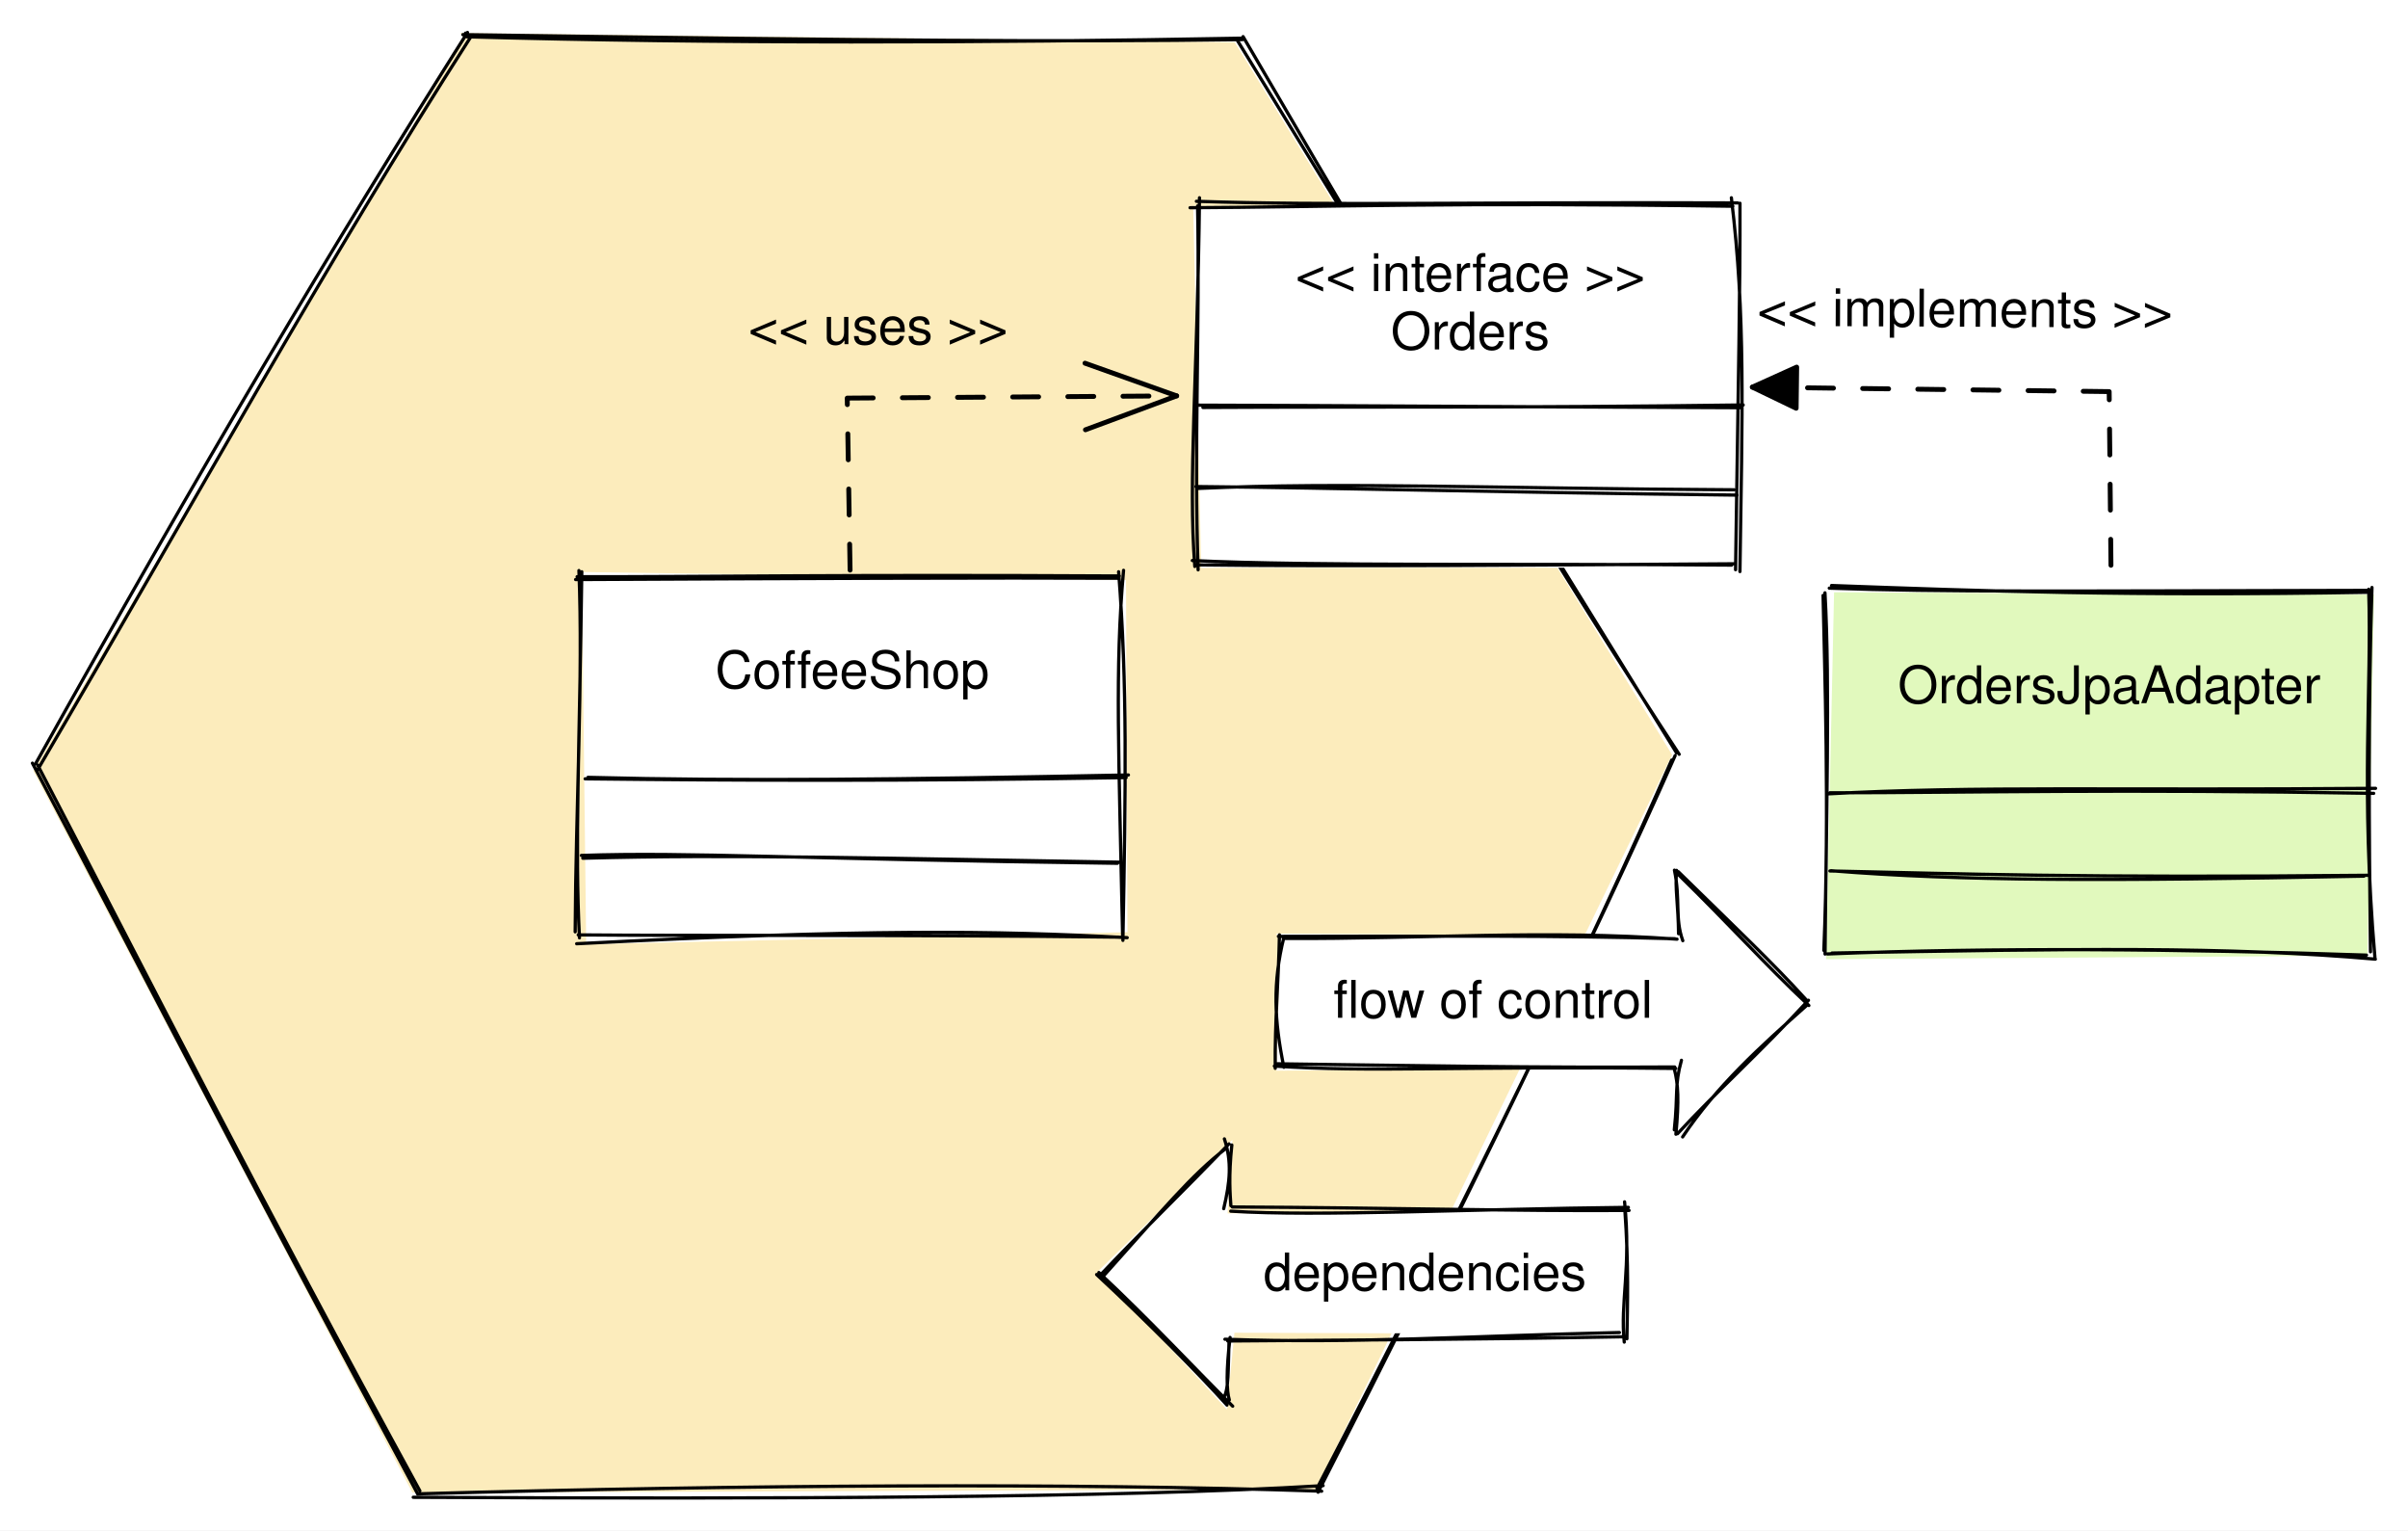
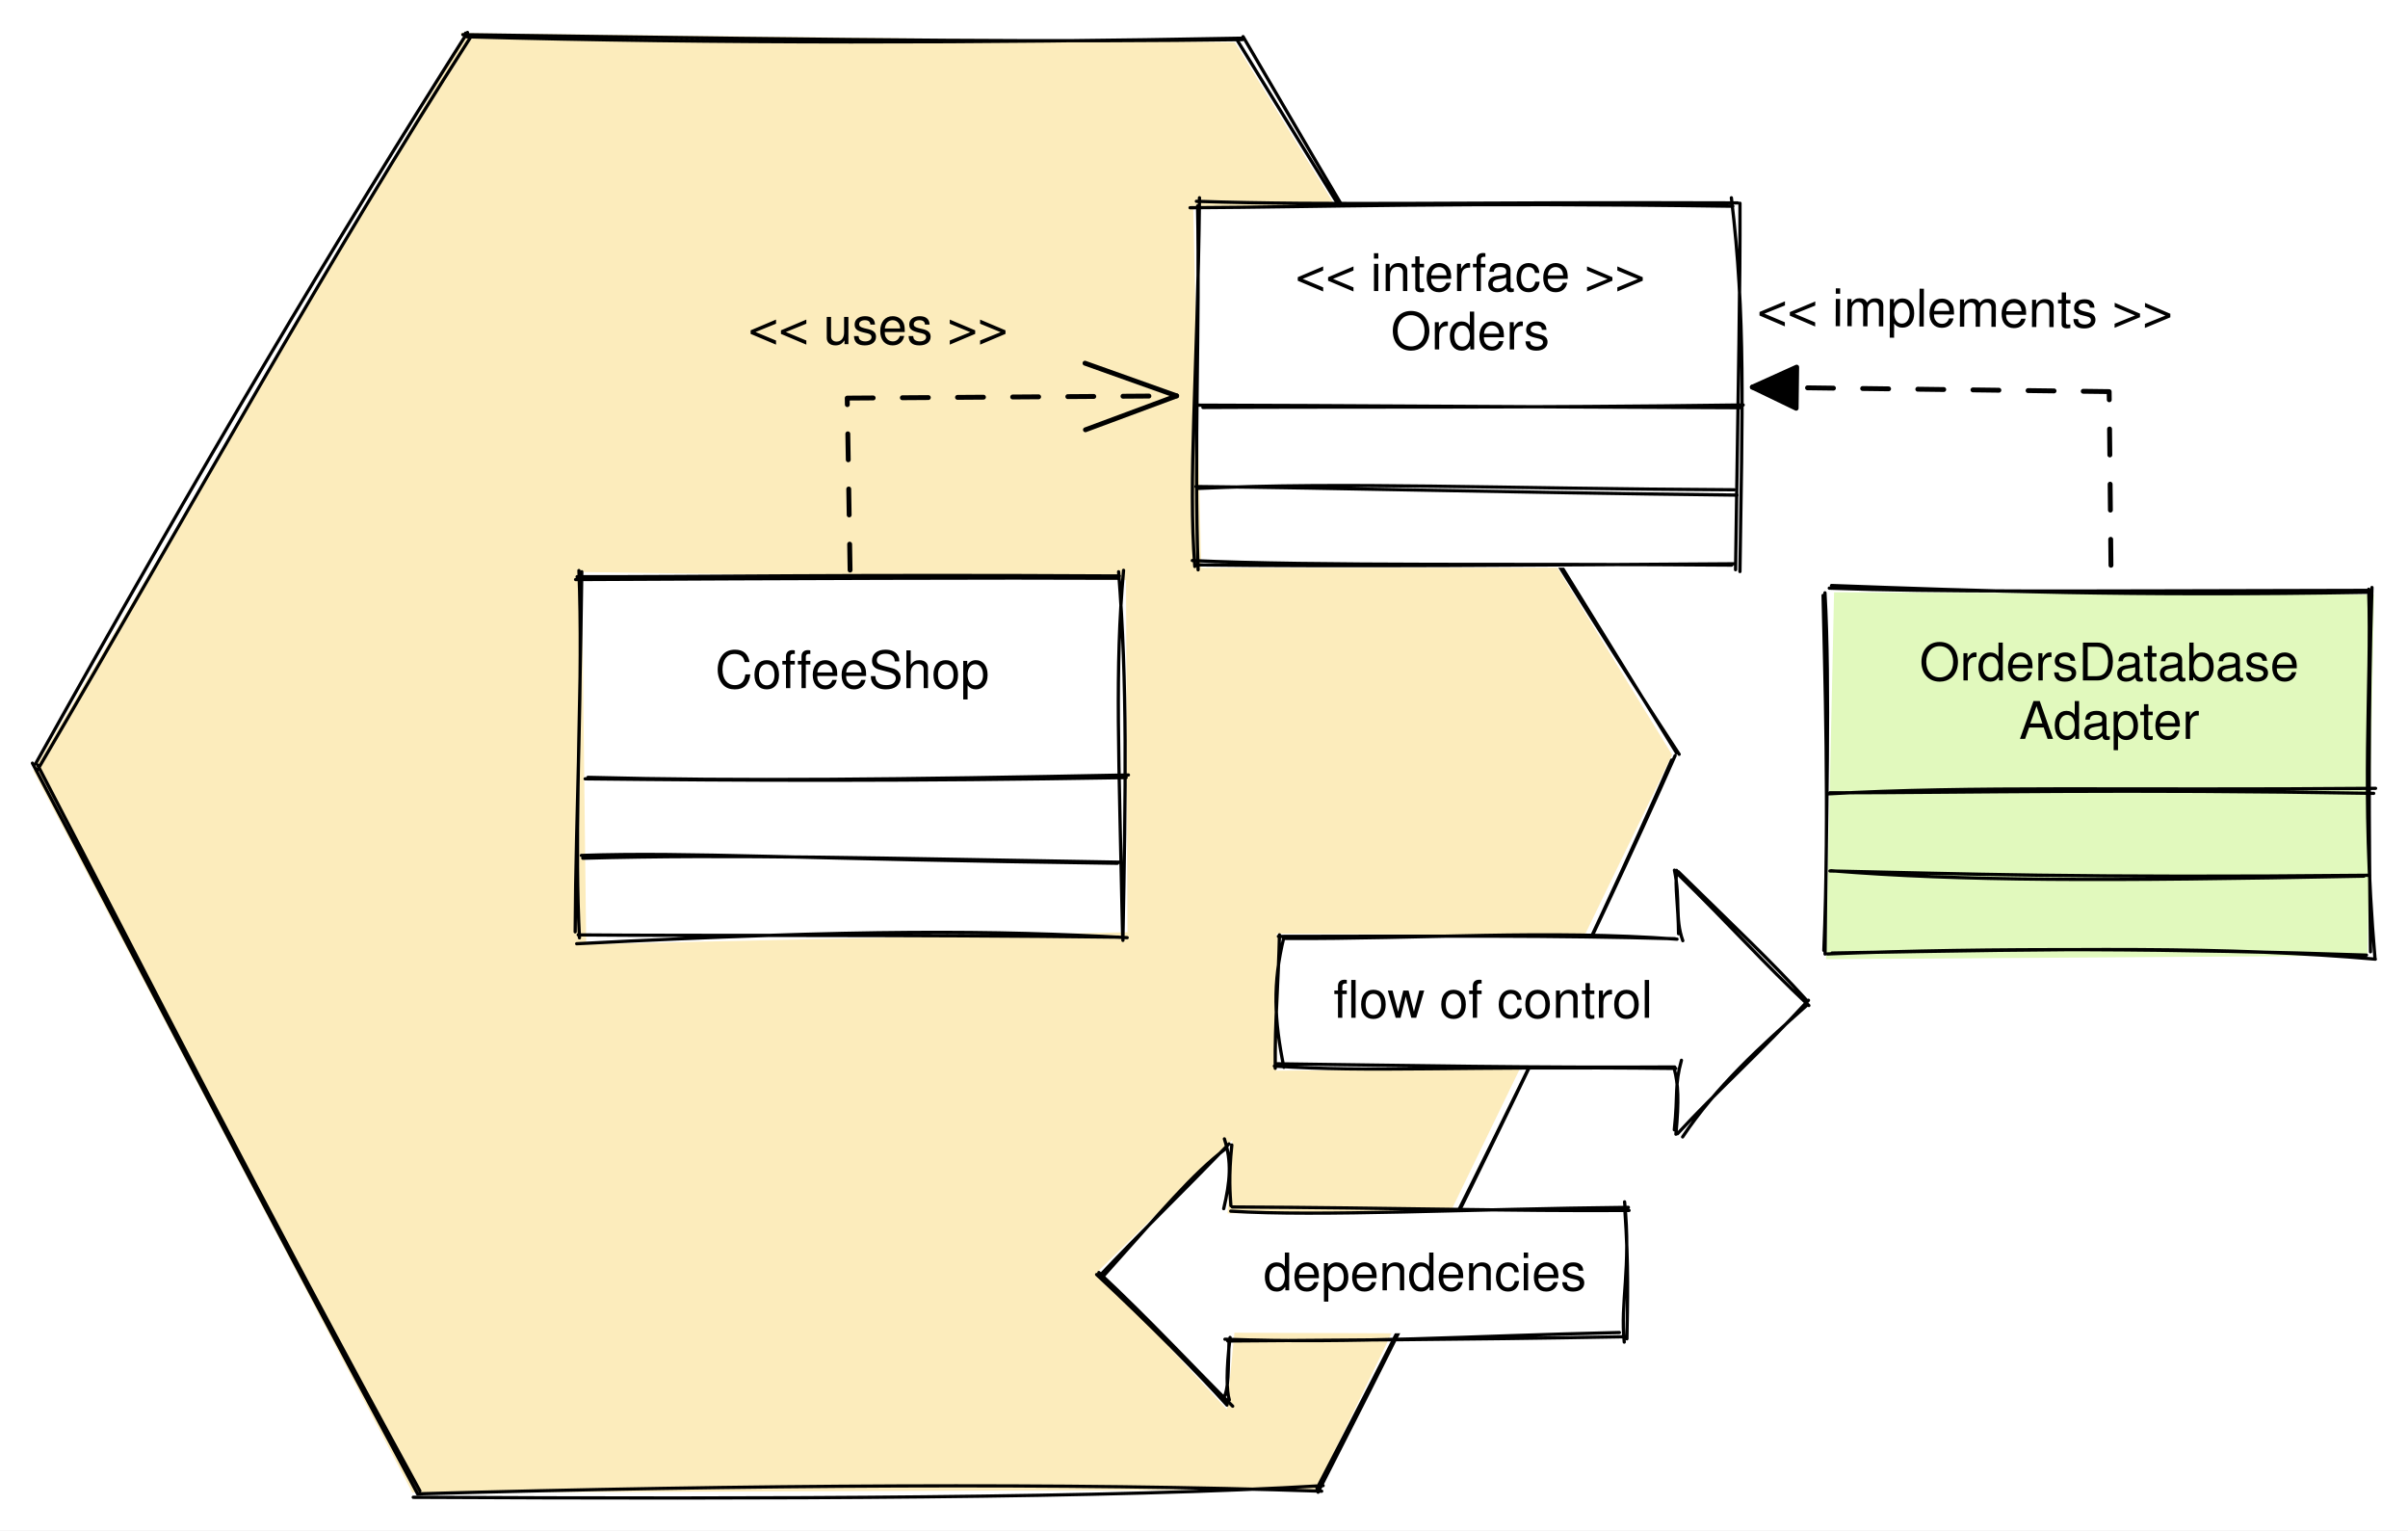
<svg xmlns="http://www.w3.org/2000/svg" version="1.1" viewBox="0 0 742.281 471.626" width="742.281" height="471.626">
  <defs>
    <style class="style-fonts">
      @font-face {
        font-family: "Virgil";
        src: url("https://excalidraw.com/Virgil.woff2");
      }
      @font-face {
        font-family: "Cascadia";
        src: url("https://excalidraw.com/Cascadia.woff2");
      }
    </style>
  </defs>
  <rect x="0" y="0" width="742.281" height="471.626" fill="#ffffff" />
  <g stroke-linecap="round">
    <g transform="translate(143.4979 10.20512) rotate(0 120.3104 225.6078)" fill-rule="evenodd">
      <path d="M-0.51 1.6 L-133.22 227.35 L-16.37 449.76 L262.14 448.77 L371.95 222.4 L237.13 2.8 L-1.61 -0.03" stroke="none" stroke-width="0" fill="#fcecbc" fill-rule="evenodd" />
      <path d="M1.57 1.25 C-43.22 71.07, -83.17 143.91, -131.94 227.07 M0.61 -0.21 C-41.3 65.94, -80.74 132.46, -132.52 225.14 M-131.89 225.55 C-97.34 291.96, -63.28 359.28, -14.07 449.22 M-133.5 224.97 C-102.25 284.11, -72.17 343.34, -14.89 449.9 M-16.11 451.2 C94.68 451.77, 200.26 451.46, 264.36 447.61 M-14.82 450.14 C86.03 447.34, 186.92 446.72, 263.92 449.32 M262.81 449.63 C305.4 366.25, 347.07 280.77, 371.8 224.01 M262.47 448.46 C306.33 364.17, 348.65 277.41, 372.88 222.63 M373.29 221.77 C324.03 141.9, 273.03 59.64, 237.68 1.85 M374.12 222.24 C337.98 166.94, 302.55 109.03, 239.69 1.08 M239.93 1.55 C159.45 3.06, 77.36 3.27, 0.34 1.13 M239.49 2 C184.74 2.74, 130.14 2.36, -0.83 0.47 M0 0 C0 0, 0 0, 0 0 M0 0 C0 0, 0 0, 0 0" stroke="#000000" stroke-width="1" fill="none" />
    </g>
  </g>
  <mask />
  <g stroke-linecap="round" transform="translate(178.7122 177.0626) rotate(0 83.5 56)">
    <path d="M0.64 -0.79 L168.39 1.69 L168.84 110.2 L1.99 113.91" stroke="none" stroke-width="0" fill="#ffffff" />
    <path d="M-1.28 1.53 C64.52 1.2, 129.71 0.94, 166.06 1.13 M-0.81 0.66 C39.58 0.72, 78.41 -0.04, 166.34 0.43 M167.63 -1.31 C164.92 29.11, 166.19 55.33, 167.35 111.71 M166.11 -0.87 C168.82 33.83, 168.3 65.14, 167.43 112.72 M168.75 111.89 C128.14 109.66, 87.63 109.19, -0.95 113.76 M166.15 111.73 C101.74 110.93, 35.7 111.37, -0.47 111.03 M-1.41 110.09 C-1.23 71.71, 1.07 31.86, -0.25 -1.24 M-0.09 111.94 C-1.53 83.81, -0.07 53.94, 0.63 -0.87" stroke="#000000" stroke-width="1" fill="none" />
  </g>
  <g stroke-linecap="round">
    <g transform="translate(179.7122 240.0626) rotate(0 84.39852 -0.4352093)">
      <path d="M1.53 -0.51 C48.96 0.71, 98.1 0.13, 168.13 -1.25 M0.66 -0.06 C50.27 0.48, 99.37 0.7, 167.43 -0.44" stroke="#000000" stroke-width="1" fill="none" />
    </g>
  </g>
  <mask />
  <g stroke-linecap="round">
    <g transform="translate(179.7122 264.0626) rotate(0 82.52032 0.6059921)">
      <path d="M-0.51 -0.45 C32.99 -1.58, 65.76 0.67, 164.75 1.97 M-0.06 0.41 C45.9 -0.88, 92.9 0.46, 165.56 1.63" stroke="#000000" stroke-width="1" fill="none" />
    </g>
  </g>
  <mask />
-   <g transform="translate(220.2122 198.0626) rotate(0 42.5 9)">
-     <text x="42.5" y="14" font-family="Helvetica, Segoe UI Emoji" font-size="16px" fill="#000000" text-anchor="middle" style="white-space: pre;" direction="ltr">CoffeeShop</text>
+   <g transform="translate(219.7122 198.0626) rotate(0 43 9)">
+     <text x="43" y="14" font-family="Helvetica, Segoe UI Emoji" font-size="16px" fill="#000000" text-anchor="middle" style="white-space: pre;" direction="ltr">CoffeeShop</text>
  </g>
  <g stroke-linecap="round" transform="translate(563.4548 181.6826) rotate(0 83.5 56)">
    <path d="M1.91 0.83 L168.37 1.55 L166.33 112.79 L-0.55 113.91" stroke="none" stroke-width="0" fill="#e1f9bd" />
    <path d="M1.13 -1.25 C47.12 0.42, 92.68 2.11, 166.88 0.83 M0.43 -0.44 C35.1 0.81, 71.26 0.44, 166.17 0.25 M166.71 -0.1 C167.72 31.13, 164.16 61.04, 168.64 113.54 M167.72 -0.64 C166.55 35.96, 166.79 73.77, 167.26 111.63 M168.76 113.89 C123.51 109.91, 75.44 110.66, 1.26 112.01 M166.03 112.65 C109.49 110.7, 49.67 110.26, -0.16 112.29 M-1.24 111.2 C0.52 68.52, -1.06 22.62, -1.48 1.8 M-0.87 112.32 C-0.54 71.03, 0.7 29.59, -0.9 1" stroke="#000000" stroke-width="1" fill="none" />
  </g>
  <g stroke-linecap="round">
    <g transform="translate(564.4548 244.6826) rotate(0 83.2871 -0.8904006)">
      <path d="M-1.25 -0.03 C43.75 -2.57, 89.55 -1.06, 167.83 -1.75 M-0.44 -0.37 C44.06 -0.41, 88.04 -1.56, 167.25 -0.2" stroke="#000000" stroke-width="1" fill="none" />
    </g>
  </g>
  <mask />
  <g stroke-linecap="round">
    <g transform="translate(564.4548 268.6826) rotate(0 82.71499 0.9842076)">
      <path d="M-0.03 -0.36 C40.4 2.87, 83.92 2.88, 164.25 1.31 M-0.37 -0.29 C39.2 0.55, 76.92 1.92, 165.8 1.04" stroke="#000000" stroke-width="1" fill="none" />
    </g>
  </g>
  <mask />
-   <g transform="translate(584.1917 202.6826) rotate(0 66 9)">
-     <text x="66" y="14" font-family="Helvetica, Segoe UI Emoji" font-size="16px" fill="#000000" text-anchor="middle" style="white-space: pre;" direction="ltr">OrdersJpaAdapter</text>
+   <g transform="translate(591.1917 195.6826) rotate(0 59 18)">
+     <text x="59" y="14" font-family="Helvetica, Segoe UI Emoji" font-size="16px" fill="#000000" text-anchor="middle" style="white-space: pre;" direction="ltr">OrdersDatabase</text>
+     <text x="59" y="32" font-family="Helvetica, Segoe UI Emoji" font-size="16px" fill="#000000" text-anchor="middle" style="white-space: pre;" direction="ltr">Adapter</text>
  </g>
  <g stroke-linecap="round" transform="translate(368.4771 62.68261) rotate(0 83.5 56)">
    <path d="M-0.67 0.79 L166.45 1.91 L168.03 112.24 L1.8 112.31" stroke="none" stroke-width="0" fill="#ffffff" />
    <path d="M-1.63 1.33 C39.53 1.13, 77.54 -0.39, 165.68 0.87 M0.32 -0.65 C41.84 0.74, 85.16 -0.47, 167.18 -0.15 M165.23 -1.74 C169.64 34.6, 168.59 64.17, 167.87 113.45 M167.88 -0.05 C167.97 26.04, 167.4 52.21, 166.52 112.88 M165.3 111.46 C102.37 110.93, 36.19 111.82, -0.94 110.05 M166.29 111.05 C105.9 111.44, 46.11 111.95, -0.12 111.38 M-0.17 111.88 C-2.27 84.71, 0.65 54.07, 1.27 -1.74 M0.85 112.92 C-0.45 75.82, 1.4 38.07, 0.69 0.77" stroke="#000000" stroke-width="1" fill="none" />
  </g>
  <g stroke-linecap="round">
    <g transform="translate(369.4771 125.6826) rotate(0 83.60754 -0.4688721)">
      <path d="M1.33 -0.12 C50.68 -0.39, 99.03 0.04, 167.87 -0.89 M-0.65 -0.83 C44.12 -0.73, 86.8 -0.35, 166.85 -0.05" stroke="#000000" stroke-width="1" fill="none" />
    </g>
  </g>
  <mask />
  <g stroke-linecap="round">
    <g transform="translate(369.4771 149.6826) rotate(0 82.55927 1.418989)">
      <path d="M-0.12 0.83 C45.02 -1.23, 92.24 0.9, 165.11 1.25 M-0.83 0.25 C44.75 0.67, 90.07 2.02, 165.95 2.89" stroke="#000000" stroke-width="1" fill="none" />
    </g>
  </g>
  <mask />
-   <g transform="translate(399.2139 75.68261) rotate(0 54 18)">
-     <text x="54" y="14" font-family="Helvetica, Segoe UI Emoji" font-size="16px" fill="#000000" text-anchor="middle" style="white-space: pre;" direction="ltr">&lt;&lt; interface &gt;&gt;</text>
-     <text x="54" y="32" font-family="Helvetica, Segoe UI Emoji" font-size="16px" fill="#000000" text-anchor="middle" style="white-space: pre;" direction="ltr">Orders</text>
+   <g transform="translate(398.7139 75.68261) rotate(0 54.5 18)">
+     <text x="54.5" y="14" font-family="Helvetica, Segoe UI Emoji" font-size="16px" fill="#000000" text-anchor="middle" style="white-space: pre;" direction="ltr">&lt;&lt; interface &gt;&gt;</text>
+     <text x="54.5" y="32" font-family="Helvetica, Segoe UI Emoji" font-size="16px" fill="#000000" text-anchor="middle" style="white-space: pre;" direction="ltr">Orders</text>
  </g>
-   <g transform="translate(230.6676 92.06265) rotate(0 40.5 9)">
+   <g transform="translate(230.6676 92.06265) rotate(0 41 9)">
    <text x="0" y="14" font-family="Helvetica, Segoe UI Emoji" font-size="16px" fill="#000000" text-anchor="start" style="white-space: pre;" direction="ltr">&lt;&lt; uses &gt;&gt;</text>
  </g>
  <g stroke-linecap="round">
    <g transform="translate(650.718 174.1977) rotate(0 -55.27518 -27.44992)">
      <path d="M0 0 C-0.16 -15.74, -0.32 -31.48, -0.55 -53.52 M-0.55 -53.52 C-24.39 -53.82, -48.23 -54.12, -110.55 -54.9" stroke="#000000" stroke-width="1.5" fill="none" stroke-dasharray="8 9" />
    </g>
    <g transform="translate(650.718 174.1977) rotate(0 -55.27518 -27.44992)">
      <path d="M-110.55 -54.9 L-96.88 -61.07 L-97.04 -48.39 L-110.55 -54.9" stroke="none" stroke-width="0" fill="#000000" fill-rule="evenodd" />
      <path d="M-110.55 -54.9 C-106.53 -56.71, -102.51 -58.53, -96.88 -61.07 M-96.88 -61.07 C-96.91 -58.32, -96.95 -55.57, -97.04 -48.39 M-97.04 -48.39 C-102.2 -50.88, -107.36 -53.36, -110.55 -54.9 M-110.55 -54.9 C-110.55 -54.9, -110.55 -54.9, -110.55 -54.9" stroke="#000000" stroke-width="1.5" fill="none" />
    </g>
  </g>
  <mask />
-   <g transform="translate(541.6676 86.68261) rotate(0.2516287 64.5 9)">
+   <g transform="translate(541.6676 86.68481) rotate(0.2516287 65 9)">
    <text x="0" y="14" font-family="Helvetica, Segoe UI Emoji" font-size="16px" fill="#000000" text-anchor="start" style="white-space: pre;" direction="ltr">&lt;&lt; implements &gt;&gt;</text>
  </g>
  <g stroke-linecap="round">
    <g transform="translate(262.0434 175.6826) rotate(0 49.89846 -26.84526)">
      <path d="M0 0 C-0.19 -11.26, -0.37 -22.52, -0.88 -53 M-0.88 -53 C27.58 -53.19, 56.04 -53.39, 100.67 -53.69" stroke="#000000" stroke-width="1.5" fill="none" stroke-dasharray="8 9" />
    </g>
    <g transform="translate(262.0434 175.6826) rotate(0 49.89846 -26.84526)">
      <path d="M72.55 -43.24 C78.53 -45.46, 84.5 -47.68, 100.67 -53.69" stroke="#000000" stroke-width="1.5" fill="none" />
    </g>
    <g transform="translate(262.0434 175.6826) rotate(0 49.89846 -26.84526)">
      <path d="M72.41 -63.76 C78.42 -61.62, 84.42 -59.48, 100.67 -53.69" stroke="#000000" stroke-width="1.5" fill="none" />
    </g>
  </g>
  <mask />
  <g stroke-linecap="round">
    <g transform="translate(394.7768 288.6668) rotate(0 80.43604 20.58172)" fill-rule="evenodd">
      <path d="M-0.14 1.03 L-1.3 41.28 L122.74 40.18 L123.33 58.36 L160.52 18.88 L122.76 -19.34 L122.45 -0.19 L-1.38 -0.97" stroke="none" stroke-width="0" fill="#ffffff" fill-rule="evenodd" />
      <path d="M1.01 0.1 C-2.52 14.29, -1.98 25.75, 0.99 40.23 M-0.38 -0.58 C-0.62 12.76, -1.84 26.09, -1.68 40.54 M-1.95 39.85 C27.64 41.86, 53.66 39.83, 121.78 40.58 M-1.01 39.15 C39.78 39.67, 78.22 40.41, 121.45 40.13 M123.54 38.07 C121.37 45.84, 122.54 48.14, 121.34 59.5 M121.33 40.72 C122.56 45.37, 122.81 50.44, 121.83 60.85 M123.9 61.69 C134.3 46.11, 147.76 33.96, 162.39 20.95 M122.33 60.7 C133.86 48.18, 147.92 35.54, 162.7 19.57 M162.82 21.19 C148.68 7.99, 139.48 -2.7, 122.05 -19.7 M161.98 19.42 C151.7 8.03, 140.4 -2.57, 122.57 -20.04 M121.38 -20.52 C123.26 -11.5, 121.46 -5.65, 123.96 1.22 M122.05 -20.45 C121.5 -15.15, 122.57 -9.6, 122.65 -0.94 M122.18 0.75 C81.99 -2.22, 43.91 0.71, 1.38 0.53 M121.53 0.61 C84.56 -0.46, 49.94 -0.16, -0.7 -0.11 M0 0 C0 0, 0 0, 0 0 M0 0 C0 0, 0 0, 0 0" stroke="#000000" stroke-width="1" fill="none" />
    </g>
  </g>
  <mask />
-   <g transform="translate(410.2462 299.6336) rotate(0 50 9)">
-     <text x="50" y="14" font-family="Helvetica, Segoe UI Emoji" font-size="16px" fill="#000000" text-anchor="middle" style="white-space: pre;" direction="ltr">flow of control</text>
+   <g transform="translate(409.7462 299.6336) rotate(0 50.5 9)">
+     <text x="50.5" y="14" font-family="Helvetica, Segoe UI Emoji" font-size="16px" fill="#000000" text-anchor="middle" style="white-space: pre;" direction="ltr">flow of control</text>
  </g>
  <g stroke-linecap="round">
    <g transform="translate(339.3347 371.9463) rotate(180 80.76626 20.20203)" fill-rule="evenodd">
      <path d="M-1.5 1.93 L-0.32 39.47 L122.47 38.42 L120.96 61.11 L162.23 20.75 L122.66 -22 L120.35 1.66 L-1.52 1.22" stroke="none" stroke-width="0" fill="#fff" fill-rule="evenodd" />
      <path d="M0.18 -1.23 C1.47 11.04, -1.99 21.33, 0.08 41.99 M-0.64 -0.21 C-0.82 10.69, -1.22 22.21, 0 39.65 M-1.09 40.29 C47.16 39.81, 94.54 37.39, 121.49 39.12 M-1.3 39.34 C34.7 39.09, 70.51 40.18, 121.01 40.41 M123.65 39.89 C121.66 48.29, 121.14 54.32, 123.44 61.39 M121.44 40.8 C121.67 44.3, 122.18 49.67, 121.15 59.51 M122.88 58.51 C133.55 50.33, 142.34 39.6, 160.93 18.89 M122.01 59.85 C136.37 45.05, 150.57 31.2, 161.35 19.77 M162.13 20.21 C146.42 5.58, 131.86 -10.2, 120.88 -20.98 M162.83 19.59 C146.53 4.48, 131.08 -11.28, 122.65 -20.64 M123.85 -18.66 C121.96 -16.14, 122.35 -9.52, 122 -0.47 M121.92 -19.05 C122.79 -16.33, 122.91 -9.95, 121.69 0.2 M123.28 -0.35 C83.2 -1.77, 48.1 0.69, 1.67 1.72 M122.41 -0.89 C88.34 -0.59, 54.72 -0.56, -0.66 0.43 M0 0 C0 0, 0 0, 0 0 M0 0 C0 0, 0 0, 0 0" stroke="#000000" stroke-width="1" fill="none" />
    </g>
  </g>
  <mask />
-   <g transform="translate(388.7462 383.6336) rotate(0 50.5 9)">
-     <text x="50.5" y="14" font-family="Helvetica, Segoe UI Emoji" font-size="16px" fill="#000000" text-anchor="middle" style="white-space: pre;" direction="ltr">dependencies</text>
+   <g transform="translate(388.2462 383.6336) rotate(0 51 9)">
+     <text x="51" y="14" font-family="Helvetica, Segoe UI Emoji" font-size="16px" fill="#000000" text-anchor="middle" style="white-space: pre;" direction="ltr">dependencies</text>
  </g>
</svg>
